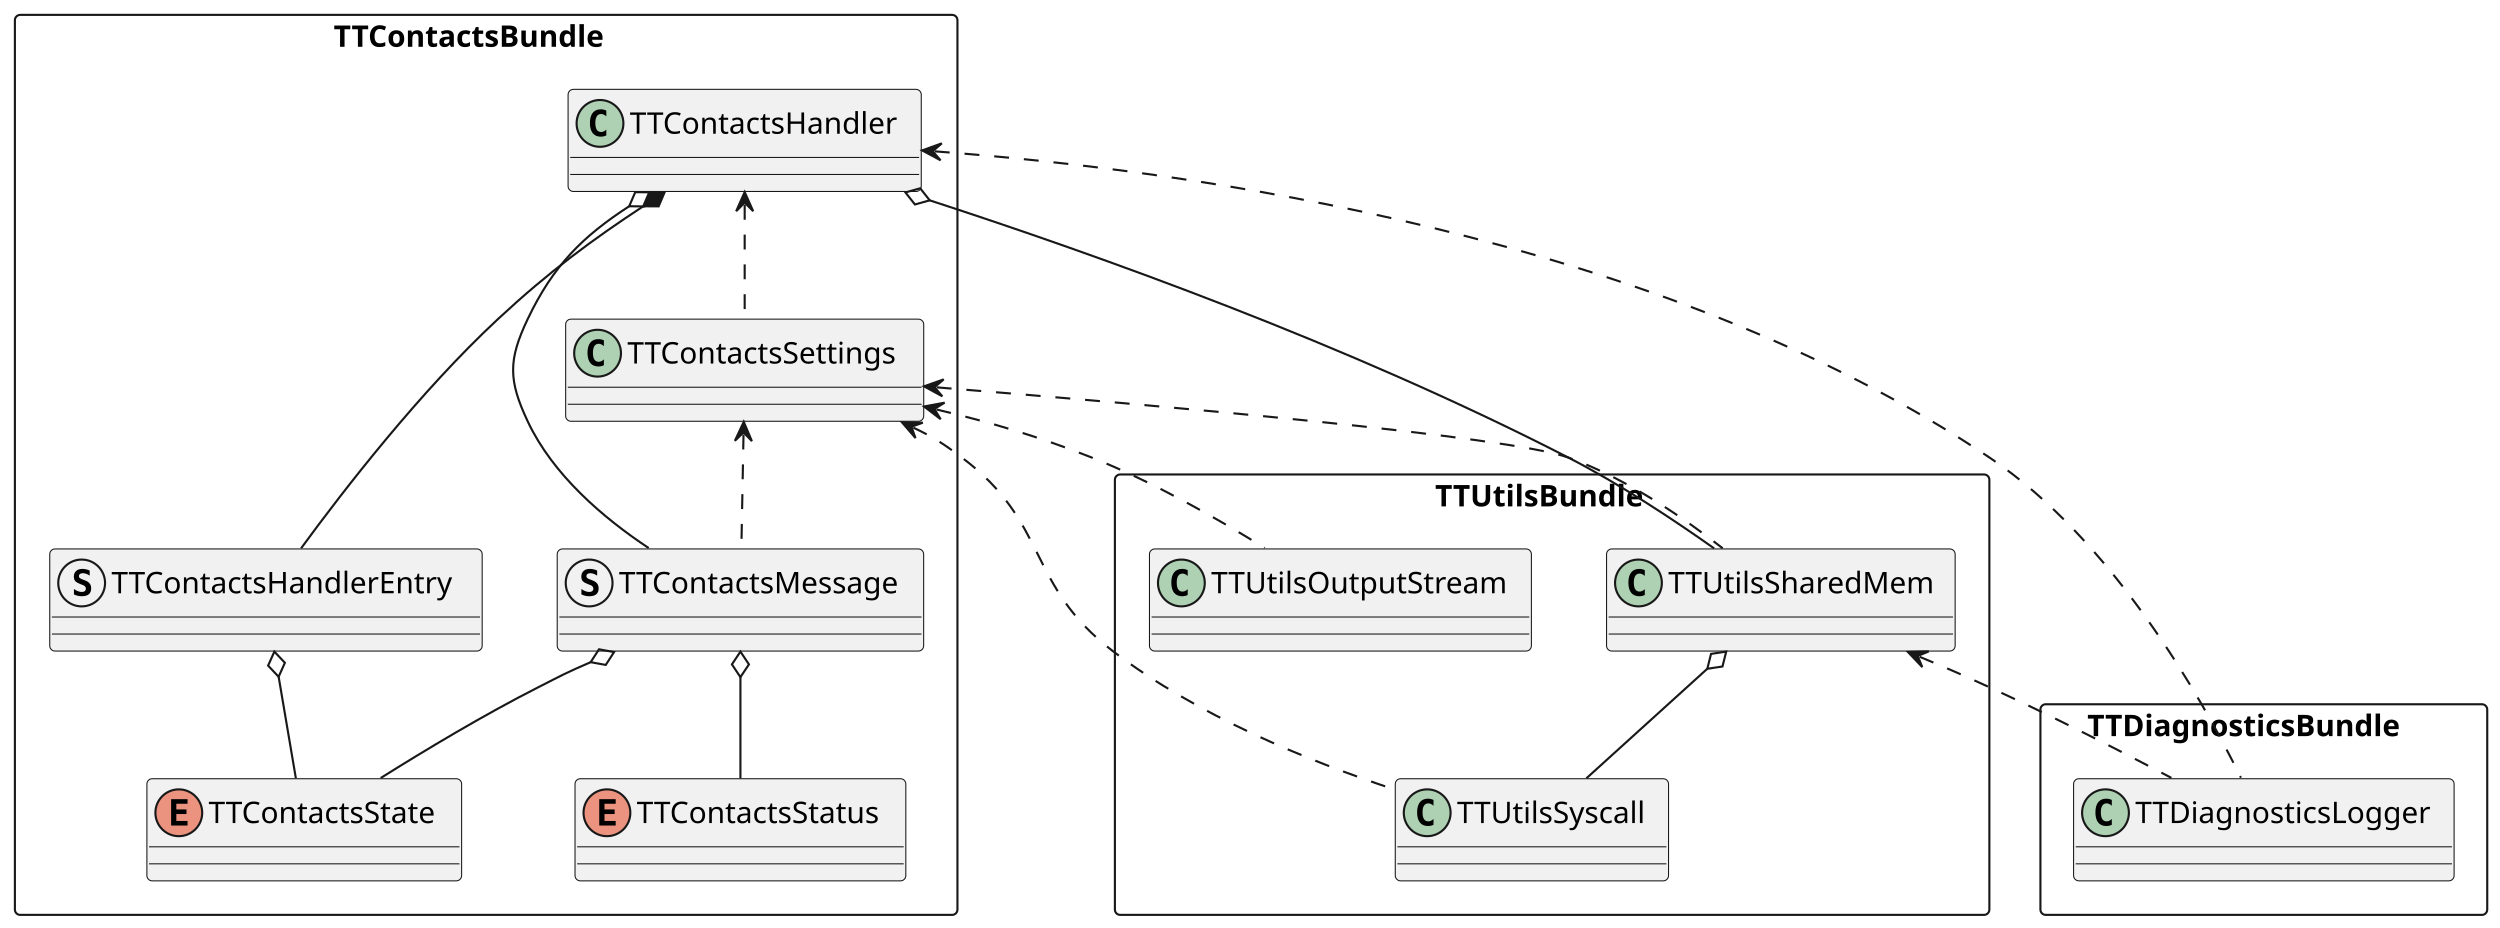
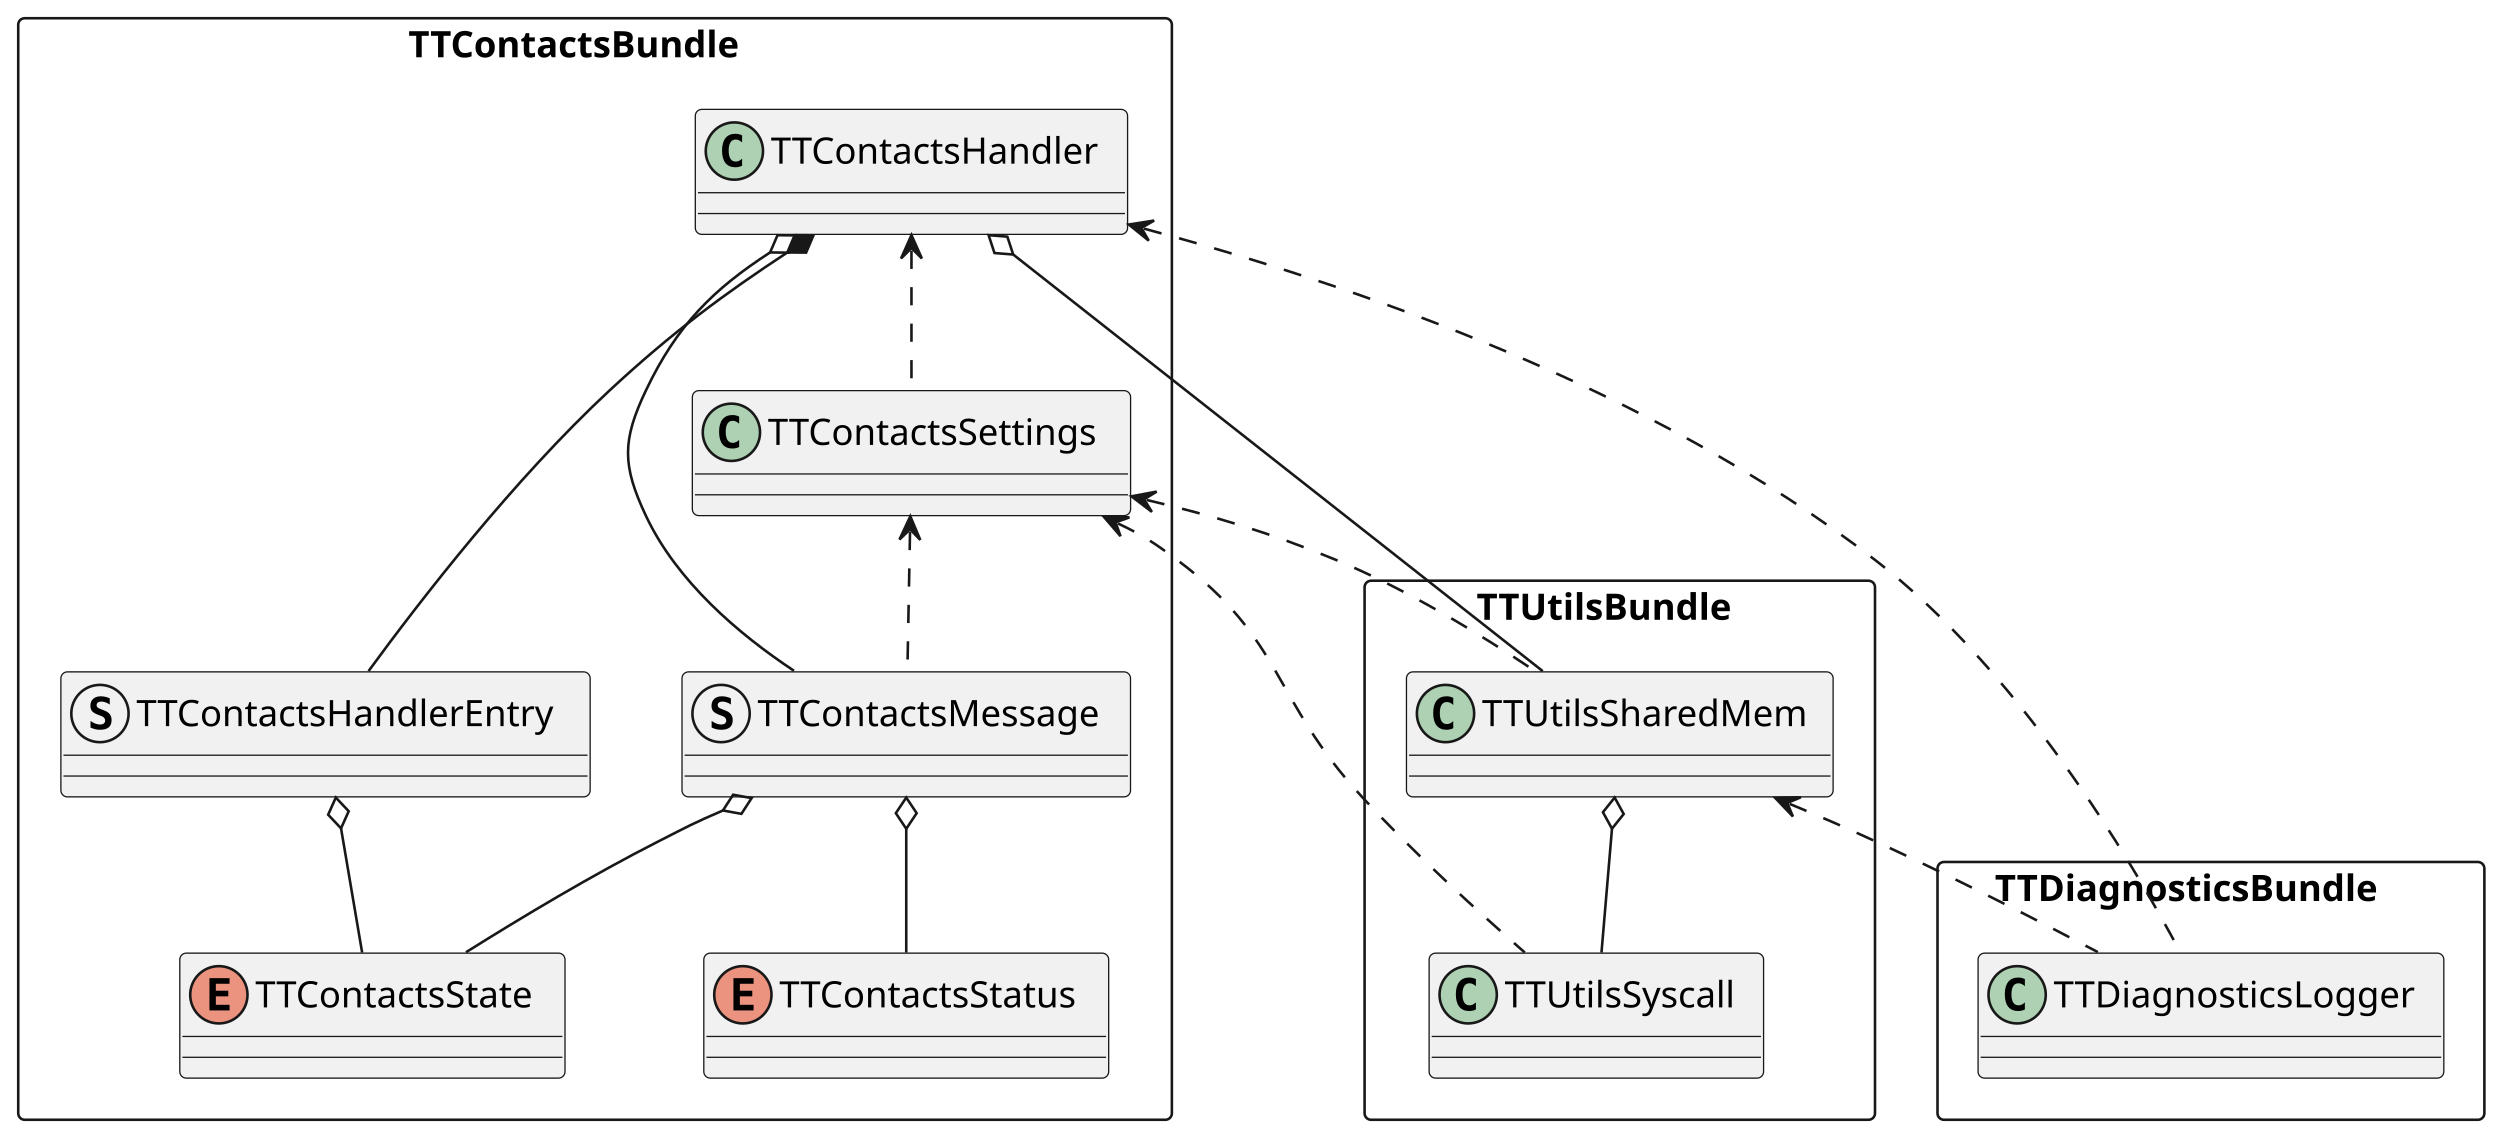
- <svg xmlns="http://www.w3.org/2000/svg" contentStyleType="text/css" height="436px" preserveAspectRatio="none" style="width:1175px;height:436px;background:#FFFFFF;" version="1.1" viewBox="0 0 1175 436" width="1175px" zoomAndPan="magnify">
+ <svg xmlns="http://www.w3.org/2000/svg" contentStyleType="text/css" height="436px" preserveAspectRatio="none" style="width:960px;height:436px;background:#FFFFFF;" version="1.1" viewBox="0 0 960 436" width="960px" zoomAndPan="magnify">
  <defs />
  <g>
    <g id="cluster_TTContactsBundle">
      <rect fill="none" height="423" rx="2.5" ry="2.5" style="stroke:#181818;stroke-width:1.0;" width="443" x="7" y="7" />
      <text fill="#000000" font-family="sans-serif" font-size="14" font-weight="bold" lengthAdjust="spacing" textLength="143.343" x="156.829" y="21.995">TTContactsBundle</text>
    </g>
    <g id="cluster_TTDiagnosticsBundle">
-       <rect fill="none" height="99" rx="2.5" ry="2.5" style="stroke:#181818;stroke-width:1.0;" width="210" x="959" y="331" />
-       <text fill="#000000" font-family="sans-serif" font-size="14" font-weight="bold" lengthAdjust="spacing" textLength="165.949" x="981.025" y="345.995">TTDiagnosticsBundle</text>
+       <rect fill="none" height="99" rx="2.5" ry="2.5" style="stroke:#181818;stroke-width:1.0;" width="210" x="744" y="331" />
+       <text fill="#000000" font-family="sans-serif" font-size="14" font-weight="bold" lengthAdjust="spacing" textLength="165.949" x="766.025" y="345.995">TTDiagnosticsBundle</text>
    </g>
    <g id="cluster_TTUtilsBundle">
-       <rect fill="none" height="207" rx="2.5" ry="2.5" style="stroke:#181818;stroke-width:1.0;" width="411" x="524" y="223" />
-       <text fill="#000000" font-family="sans-serif" font-size="14" font-weight="bold" lengthAdjust="spacing" textLength="110.011" x="674.495" y="237.995">TTUtilsBundle</text>
+       <rect fill="none" height="207" rx="2.5" ry="2.5" style="stroke:#181818;stroke-width:1.0;" width="196" x="524" y="223" />
+       <text fill="#000000" font-family="sans-serif" font-size="14" font-weight="bold" lengthAdjust="spacing" textLength="110.011" x="566.995" y="237.995">TTUtilsBundle</text>
    </g>
    <g id="elem_TTContactsHandler">
      <rect codeLine="2" fill="#F1F1F1" height="48" id="TTContactsHandler" rx="2.5" ry="2.5" style="stroke:#181818;stroke-width:0.5;" width="165.991" x="267" y="42" />
      <ellipse cx="282" cy="58" fill="#ADD1B2" rx="11" ry="11" style="stroke:#181818;stroke-width:1.0;" />
      <path d="M284.969,63.641 Q284.391,63.938 283.75,64.078 Q283.109,64.234 282.406,64.234 Q279.906,64.234 278.578,62.594 Q277.266,60.938 277.266,57.812 Q277.266,54.688 278.578,53.031 Q279.906,51.375 282.406,51.375 Q283.109,51.375 283.75,51.531 Q284.406,51.688 284.969,51.984 L284.969,54.703 Q284.344,54.125 283.75,53.859 Q283.156,53.578 282.531,53.578 Q281.188,53.578 280.5,54.656 Q279.812,55.719 279.812,57.812 Q279.812,59.906 280.5,60.984 Q281.188,62.047 282.531,62.047 Q283.156,62.047 283.75,61.781 Q284.344,61.5 284.969,60.922 L284.969,63.641 Z " fill="#000000" />
      <text fill="#000000" font-family="sans-serif" font-size="14" lengthAdjust="spacing" textLength="133.991" x="296" y="62.847">TTContactsHandler</text>
      <line style="stroke:#181818;stroke-width:0.5;" x1="268" x2="431.991" y1="74" y2="74" />
      <line style="stroke:#181818;stroke-width:0.5;" x1="268" x2="431.991" y1="82" y2="82" />
    </g>
    <g id="elem_TTContactsHandlerEntry">
      <rect codeLine="3" fill="#F1F1F1" height="48" id="TTContactsHandlerEntry" rx="2.5" ry="2.5" style="stroke:#181818;stroke-width:0.5;" width="203.24" x="23.38" y="258" />
      <ellipse cx="38.38" cy="274" fill="#F1F1F1" rx="11" ry="11" style="stroke:#181818;stroke-width:1.0;" />
      <path d="M37.864,274.562 Q36.005,273.859 35.349,273.094 Q34.708,272.312 34.708,271 Q34.708,269.312 35.786,268.344 Q36.864,267.375 38.739,267.375 Q39.599,267.375 40.443,267.578 Q41.302,267.766 42.146,268.156 L42.146,270.547 Q41.364,269.984 40.536,269.703 Q39.724,269.406 38.927,269.406 Q38.052,269.406 37.568,269.766 Q37.099,270.125 37.099,270.781 Q37.099,271.297 37.443,271.641 Q37.786,271.969 38.88,272.375 L39.943,272.781 Q41.427,273.328 42.13,274.234 Q42.849,275.141 42.849,276.516 Q42.849,278.391 41.739,279.312 Q40.63,280.234 38.38,280.234 Q37.458,280.234 36.536,280.016 Q35.614,279.797 34.755,279.375 L34.755,276.844 Q35.724,277.531 36.646,277.875 Q37.568,278.219 38.458,278.219 Q39.364,278.219 39.864,277.812 Q40.364,277.391 40.364,276.656 Q40.364,276.094 40.021,275.688 Q39.693,275.266 39.068,275.016 L37.864,274.562 Z " fill="#000000" />
      <text fill="#000000" font-family="sans-serif" font-size="14" lengthAdjust="spacing" textLength="171.24" x="52.38" y="278.847">TTContactsHandlerEntry</text>
      <line style="stroke:#181818;stroke-width:0.5;" x1="24.38" x2="225.62" y1="290" y2="290" />
      <line style="stroke:#181818;stroke-width:0.5;" x1="24.38" x2="225.62" y1="298" y2="298" />
    </g>
    <g id="elem_TTContactsMessage">
      <rect codeLine="4" fill="#F1F1F1" height="48" id="TTContactsMessage" rx="2.5" ry="2.5" style="stroke:#181818;stroke-width:0.5;" width="172.226" x="261.89" y="258" />
      <ellipse cx="276.89" cy="274" fill="#F1F1F1" rx="11" ry="11" style="stroke:#181818;stroke-width:1.0;" />
      <path d="M276.374,274.562 Q274.515,273.859 273.859,273.094 Q273.218,272.312 273.218,271 Q273.218,269.312 274.296,268.344 Q275.374,267.375 277.249,267.375 Q278.109,267.375 278.952,267.578 Q279.812,267.766 280.656,268.156 L280.656,270.547 Q279.874,269.984 279.046,269.703 Q278.234,269.406 277.437,269.406 Q276.562,269.406 276.077,269.766 Q275.609,270.125 275.609,270.781 Q275.609,271.297 275.952,271.641 Q276.296,271.969 277.39,272.375 L278.452,272.781 Q279.937,273.328 280.64,274.234 Q281.359,275.141 281.359,276.516 Q281.359,278.391 280.249,279.312 Q279.14,280.234 276.89,280.234 Q275.968,280.234 275.046,280.016 Q274.124,279.797 273.265,279.375 L273.265,276.844 Q274.234,277.531 275.156,277.875 Q276.077,278.219 276.968,278.219 Q277.874,278.219 278.374,277.812 Q278.874,277.391 278.874,276.656 Q278.874,276.094 278.531,275.688 Q278.202,275.266 277.577,275.016 L276.374,274.562 Z " fill="#000000" />
      <text fill="#000000" font-family="sans-serif" font-size="14" lengthAdjust="spacing" textLength="140.226" x="290.89" y="278.847">TTContactsMessage</text>
      <line style="stroke:#181818;stroke-width:0.5;" x1="262.89" x2="433.116" y1="290" y2="290" />
      <line style="stroke:#181818;stroke-width:0.5;" x1="262.89" x2="433.116" y1="298" y2="298" />
    </g>
    <g id="elem_TTContactsSettings">
      <rect codeLine="5" fill="#F1F1F1" height="48" id="TTContactsSettings" rx="2.5" ry="2.5" style="stroke:#181818;stroke-width:0.5;" width="168.288" x="265.86" y="150" />
      <ellipse cx="280.86" cy="166" fill="#ADD1B2" rx="11" ry="11" style="stroke:#181818;stroke-width:1.0;" />
      <path d="M283.829,171.641 Q283.251,171.938 282.61,172.078 Q281.969,172.234 281.266,172.234 Q278.766,172.234 277.438,170.594 Q276.126,168.938 276.126,165.812 Q276.126,162.688 277.438,161.031 Q278.766,159.375 281.266,159.375 Q281.969,159.375 282.61,159.531 Q283.266,159.688 283.829,159.984 L283.829,162.703 Q283.204,162.125 282.61,161.859 Q282.016,161.578 281.391,161.578 Q280.048,161.578 279.36,162.656 Q278.673,163.719 278.673,165.812 Q278.673,167.906 279.36,168.984 Q280.048,170.047 281.391,170.047 Q282.016,170.047 282.61,169.781 Q283.204,169.5 283.829,168.922 L283.829,171.641 Z " fill="#000000" />
      <text fill="#000000" font-family="sans-serif" font-size="14" lengthAdjust="spacing" textLength="136.288" x="294.86" y="170.847">TTContactsSettings</text>
      <line style="stroke:#181818;stroke-width:0.5;" x1="266.86" x2="433.148" y1="182" y2="182" />
      <line style="stroke:#181818;stroke-width:0.5;" x1="266.86" x2="433.148" y1="190" y2="190" />
    </g>
    <g id="elem_TTContactsStatus">
      <rect codeLine="6" fill="#F1F1F1" height="48" id="TTContactsStatus" rx="2.5" ry="2.5" style="stroke:#181818;stroke-width:0.5;" width="155.477" x="270.26" y="366" />
      <ellipse cx="285.26" cy="382" fill="#EB937F" rx="11" ry="11" style="stroke:#181818;stroke-width:1.0;" />
      <path d="M289.369,388 L281.651,388 L281.651,375.609 L289.369,375.609 L289.369,377.766 L284.104,377.766 L284.104,380.438 L288.869,380.438 L288.869,382.594 L284.104,382.594 L284.104,385.844 L289.369,385.844 L289.369,388 Z " fill="#000000" />
      <text fill="#000000" font-family="sans-serif" font-size="14" lengthAdjust="spacing" textLength="123.478" x="299.26" y="386.847">TTContactsStatus</text>
      <line style="stroke:#181818;stroke-width:0.5;" x1="271.26" x2="424.738" y1="398" y2="398" />
      <line style="stroke:#181818;stroke-width:0.5;" x1="271.26" x2="424.738" y1="406" y2="406" />
    </g>
    <g id="elem_TTContactsState">
      <rect codeLine="7" fill="#F1F1F1" height="48" id="TTContactsState" rx="2.5" ry="2.5" style="stroke:#181818;stroke-width:0.5;" width="147.924" x="69.04" y="366" />
      <ellipse cx="84.04" cy="382" fill="#EB937F" rx="11" ry="11" style="stroke:#181818;stroke-width:1.0;" />
      <path d="M88.149,388 L80.431,388 L80.431,375.609 L88.149,375.609 L88.149,377.766 L82.884,377.766 L82.884,380.438 L87.649,380.438 L87.649,382.594 L82.884,382.594 L82.884,385.844 L88.149,385.844 L88.149,388 Z " fill="#000000" />
      <text fill="#000000" font-family="sans-serif" font-size="14" lengthAdjust="spacing" textLength="115.924" x="98.04" y="386.847">TTContactsState</text>
      <line style="stroke:#181818;stroke-width:0.5;" x1="70.04" x2="215.964" y1="398" y2="398" />
      <line style="stroke:#181818;stroke-width:0.5;" x1="70.04" x2="215.964" y1="406" y2="406" />
    </g>
    <g id="elem_TTDiagnosticsLogger">
-       <rect codeLine="11" fill="#F1F1F1" height="48" id="TTDiagnosticsLogger" rx="2.5" ry="2.5" style="stroke:#181818;stroke-width:0.5;" width="178.85" x="974.58" y="366" />
-       <ellipse cx="989.58" cy="382" fill="#ADD1B2" rx="11" ry="11" style="stroke:#181818;stroke-width:1.0;" />
-       <path d="M992.549,387.641 Q991.971,387.938 991.33,388.078 Q990.689,388.234 989.986,388.234 Q987.486,388.234 986.158,386.594 Q984.846,384.938 984.846,381.812 Q984.846,378.688 986.158,377.031 Q987.486,375.375 989.986,375.375 Q990.689,375.375 991.33,375.531 Q991.986,375.688 992.549,375.984 L992.549,378.703 Q991.924,378.125 991.33,377.859 Q990.736,377.578 990.111,377.578 Q988.768,377.578 988.08,378.656 Q987.393,379.719 987.393,381.812 Q987.393,383.906 988.08,384.984 Q988.768,386.047 990.111,386.047 Q990.736,386.047 991.33,385.781 Q991.924,385.5 992.549,384.922 L992.549,387.641 Z " fill="#000000" />
-       <text fill="#000000" font-family="sans-serif" font-size="14" lengthAdjust="spacing" textLength="146.85" x="1003.58" y="386.847">TTDiagnosticsLogger</text>
-       <line style="stroke:#181818;stroke-width:0.5;" x1="975.58" x2="1152.43" y1="398" y2="398" />
-       <line style="stroke:#181818;stroke-width:0.5;" x1="975.58" x2="1152.43" y1="406" y2="406" />
-     </g>
-     <g id="elem_TTUtilsOutputStream">
-       <rect codeLine="15" fill="#F1F1F1" height="48" id="TTUtilsOutputStream" rx="2.5" ry="2.5" style="stroke:#181818;stroke-width:0.5;" width="179.506" x="540.25" y="258" />
-       <ellipse cx="555.25" cy="274" fill="#ADD1B2" rx="11" ry="11" style="stroke:#181818;stroke-width:1.0;" />
-       <path d="M558.219,279.641 Q557.641,279.938 557,280.078 Q556.359,280.234 555.656,280.234 Q553.156,280.234 551.828,278.594 Q550.516,276.938 550.516,273.812 Q550.516,270.688 551.828,269.031 Q553.156,267.375 555.656,267.375 Q556.359,267.375 557,267.531 Q557.656,267.688 558.219,267.984 L558.219,270.703 Q557.594,270.125 557,269.859 Q556.406,269.578 555.781,269.578 Q554.438,269.578 553.75,270.656 Q553.062,271.719 553.062,273.812 Q553.062,275.906 553.75,276.984 Q554.438,278.047 555.781,278.047 Q556.406,278.047 557,277.781 Q557.594,277.5 558.219,276.922 L558.219,279.641 Z " fill="#000000" />
-       <text fill="#000000" font-family="sans-serif" font-size="14" lengthAdjust="spacing" textLength="147.506" x="569.25" y="278.847">TTUtilsOutputStream</text>
-       <line style="stroke:#181818;stroke-width:0.5;" x1="541.25" x2="718.756" y1="290" y2="290" />
-       <line style="stroke:#181818;stroke-width:0.5;" x1="541.25" x2="718.756" y1="298" y2="298" />
+       <rect codeLine="11" fill="#F1F1F1" height="48" id="TTDiagnosticsLogger" rx="2.5" ry="2.5" style="stroke:#181818;stroke-width:0.5;" width="178.85" x="759.58" y="366" />
+       <ellipse cx="774.58" cy="382" fill="#ADD1B2" rx="11" ry="11" style="stroke:#181818;stroke-width:1.0;" />
+       <path d="M777.549,387.641 Q776.971,387.938 776.33,388.078 Q775.689,388.234 774.986,388.234 Q772.486,388.234 771.158,386.594 Q769.846,384.938 769.846,381.812 Q769.846,378.688 771.158,377.031 Q772.486,375.375 774.986,375.375 Q775.689,375.375 776.33,375.531 Q776.986,375.688 777.549,375.984 L777.549,378.703 Q776.924,378.125 776.33,377.859 Q775.736,377.578 775.111,377.578 Q773.768,377.578 773.08,378.656 Q772.393,379.719 772.393,381.812 Q772.393,383.906 773.08,384.984 Q773.768,386.047 775.111,386.047 Q775.736,386.047 776.33,385.781 Q776.924,385.5 777.549,384.922 L777.549,387.641 Z " fill="#000000" />
+       <text fill="#000000" font-family="sans-serif" font-size="14" lengthAdjust="spacing" textLength="146.85" x="788.58" y="386.847">TTDiagnosticsLogger</text>
+       <line style="stroke:#181818;stroke-width:0.5;" x1="760.58" x2="937.43" y1="398" y2="398" />
+       <line style="stroke:#181818;stroke-width:0.5;" x1="760.58" x2="937.43" y1="406" y2="406" />
    </g>
    <g id="elem_TTUtilsSyscall">
-       <rect codeLine="16" fill="#F1F1F1" height="48" id="TTUtilsSyscall" rx="2.5" ry="2.5" style="stroke:#181818;stroke-width:0.5;" width="128.435" x="655.78" y="366" />
-       <ellipse cx="670.78" cy="382" fill="#ADD1B2" rx="11" ry="11" style="stroke:#181818;stroke-width:1.0;" />
-       <path d="M673.749,387.641 Q673.171,387.938 672.53,388.078 Q671.889,388.234 671.186,388.234 Q668.686,388.234 667.358,386.594 Q666.046,384.938 666.046,381.812 Q666.046,378.688 667.358,377.031 Q668.686,375.375 671.186,375.375 Q671.889,375.375 672.53,375.531 Q673.186,375.688 673.749,375.984 L673.749,378.703 Q673.124,378.125 672.53,377.859 Q671.936,377.578 671.311,377.578 Q669.967,377.578 669.28,378.656 Q668.592,379.719 668.592,381.812 Q668.592,383.906 669.28,384.984 Q669.967,386.047 671.311,386.047 Q671.936,386.047 672.53,385.781 Q673.124,385.5 673.749,384.922 L673.749,387.641 Z " fill="#000000" />
-       <text fill="#000000" font-family="sans-serif" font-size="14" lengthAdjust="spacing" textLength="96.435" x="684.78" y="386.847">TTUtilsSyscall</text>
-       <line style="stroke:#181818;stroke-width:0.5;" x1="656.78" x2="783.215" y1="398" y2="398" />
-       <line style="stroke:#181818;stroke-width:0.5;" x1="656.78" x2="783.215" y1="406" y2="406" />
+       <rect codeLine="15" fill="#F1F1F1" height="48" id="TTUtilsSyscall" rx="2.5" ry="2.5" style="stroke:#181818;stroke-width:0.5;" width="128.435" x="548.78" y="366" />
+       <ellipse cx="563.78" cy="382" fill="#ADD1B2" rx="11" ry="11" style="stroke:#181818;stroke-width:1.0;" />
+       <path d="M566.749,387.641 Q566.171,387.938 565.53,388.078 Q564.889,388.234 564.186,388.234 Q561.686,388.234 560.358,386.594 Q559.046,384.938 559.046,381.812 Q559.046,378.688 560.358,377.031 Q561.686,375.375 564.186,375.375 Q564.889,375.375 565.53,375.531 Q566.186,375.688 566.749,375.984 L566.749,378.703 Q566.124,378.125 565.53,377.859 Q564.936,377.578 564.311,377.578 Q562.967,377.578 562.28,378.656 Q561.592,379.719 561.592,381.812 Q561.592,383.906 562.28,384.984 Q562.967,386.047 564.311,386.047 Q564.936,386.047 565.53,385.781 Q566.124,385.5 566.749,384.922 L566.749,387.641 Z " fill="#000000" />
+       <text fill="#000000" font-family="sans-serif" font-size="14" lengthAdjust="spacing" textLength="96.435" x="577.78" y="386.847">TTUtilsSyscall</text>
+       <line style="stroke:#181818;stroke-width:0.5;" x1="549.78" x2="676.215" y1="398" y2="398" />
+       <line style="stroke:#181818;stroke-width:0.5;" x1="549.78" x2="676.215" y1="406" y2="406" />
    </g>
    <g id="elem_TTUtilsSharedMem">
-       <rect codeLine="17" fill="#F1F1F1" height="48" id="TTUtilsSharedMem" rx="2.5" ry="2.5" style="stroke:#181818;stroke-width:0.5;" width="163.838" x="755.08" y="258" />
-       <ellipse cx="770.08" cy="274" fill="#ADD1B2" rx="11" ry="11" style="stroke:#181818;stroke-width:1.0;" />
-       <path d="M773.049,279.641 Q772.471,279.938 771.83,280.078 Q771.189,280.234 770.486,280.234 Q767.986,280.234 766.658,278.594 Q765.346,276.938 765.346,273.812 Q765.346,270.688 766.658,269.031 Q767.986,267.375 770.486,267.375 Q771.189,267.375 771.83,267.531 Q772.486,267.688 773.049,267.984 L773.049,270.703 Q772.424,270.125 771.83,269.859 Q771.236,269.578 770.611,269.578 Q769.268,269.578 768.58,270.656 Q767.893,271.719 767.893,273.812 Q767.893,275.906 768.58,276.984 Q769.268,278.047 770.611,278.047 Q771.236,278.047 771.83,277.781 Q772.424,277.5 773.049,276.922 L773.049,279.641 Z " fill="#000000" />
-       <text fill="#000000" font-family="sans-serif" font-size="14" lengthAdjust="spacing" textLength="131.838" x="784.08" y="278.847">TTUtilsSharedMem</text>
-       <line style="stroke:#181818;stroke-width:0.5;" x1="756.08" x2="917.918" y1="290" y2="290" />
-       <line style="stroke:#181818;stroke-width:0.5;" x1="756.08" x2="917.918" y1="298" y2="298" />
+       <rect codeLine="16" fill="#F1F1F1" height="48" id="TTUtilsSharedMem" rx="2.5" ry="2.5" style="stroke:#181818;stroke-width:0.5;" width="163.838" x="540.08" y="258" />
+       <ellipse cx="555.08" cy="274" fill="#ADD1B2" rx="11" ry="11" style="stroke:#181818;stroke-width:1.0;" />
+       <path d="M558.049,279.641 Q557.471,279.938 556.83,280.078 Q556.189,280.234 555.486,280.234 Q552.986,280.234 551.658,278.594 Q550.346,276.938 550.346,273.812 Q550.346,270.688 551.658,269.031 Q552.986,267.375 555.486,267.375 Q556.189,267.375 556.83,267.531 Q557.486,267.688 558.049,267.984 L558.049,270.703 Q557.424,270.125 556.83,269.859 Q556.236,269.578 555.611,269.578 Q554.268,269.578 553.58,270.656 Q552.893,271.719 552.893,273.812 Q552.893,275.906 553.58,276.984 Q554.268,278.047 555.611,278.047 Q556.236,278.047 556.83,277.781 Q557.424,277.5 558.049,276.922 L558.049,279.641 Z " fill="#000000" />
+       <text fill="#000000" font-family="sans-serif" font-size="14" lengthAdjust="spacing" textLength="131.838" x="569.08" y="278.847">TTUtilsSharedMem</text>
+       <line style="stroke:#181818;stroke-width:0.5;" x1="541.08" x2="702.918" y1="290" y2="290" />
+       <line style="stroke:#181818;stroke-width:0.5;" x1="541.08" x2="702.918" y1="298" y2="298" />
    </g>
    <g id="link_TTContactsHandler_TTContactsMessage">
-       <path codeLine="20" d="M295.716,96.935 C274.015,111.025 260.06,124.64 248,150 C238.84,169.27 238.93,178.69 248,198 C259.84,223.22 283.53,243.43 304.88,257.58 " fill="none" id="TTContactsHandler-backto-TTContactsMessage" style="stroke:#181818;stroke-width:1.0;" />
+       <path codeLine="19" d="M295.716,96.935 C274.015,111.025 260.06,124.64 248,150 C238.84,169.27 238.93,178.69 248,198 C259.84,223.22 283.53,243.43 304.88,257.58 " fill="none" id="TTContactsHandler-backto-TTContactsMessage" style="stroke:#181818;stroke-width:1.0;" />
      <polygon fill="none" points="305.78,90.4,298.569,90.313,295.716,96.935,302.926,97.022,305.78,90.4" style="stroke:#181818;stroke-width:1.0;" />
    </g>
    <g id="link_TTContactsHandler_TTUtilsSharedMem">
-       <path codeLine="21" d="M436.959,94.159 C516.519,120.088 633.01,161.61 737,215 C761.06,227.35 786.47,244.18 805.65,257.75 " fill="none" id="TTContactsHandler-backto-TTUtilsSharedMem" style="stroke:#181818;stroke-width:1.0;" />
-       <polygon fill="none" points="425.55,90.44,430.015,96.102,436.959,94.159,432.494,88.496,425.55,90.44" style="stroke:#181818;stroke-width:1.0;" />
+       <path codeLine="20" d="M389.061,97.73 C441.381,138.89 540.11,216.58 592.41,257.72 " fill="none" id="TTContactsHandler-backto-TTUtilsSharedMem" style="stroke:#181818;stroke-width:1.0;" />
+       <polygon fill="none" points="379.63,90.31,381.873,97.164,389.061,97.73,386.819,90.876,379.63,90.31" style="stroke:#181818;stroke-width:1.0;" />
    </g>
    <g id="link_TTContactsHandler_TTContactsHandlerEntry">
-       <path codeLine="22" d="M302.339,96.947 C278.689,112.477 258.21,127.49 234,150 C197.38,184.04 161.61,230.23 141.52,257.69 " fill="none" id="TTContactsHandler-backto-TTContactsHandlerEntry" style="stroke:#181818;stroke-width:1.0;" />
+       <path codeLine="21" d="M302.339,96.947 C278.689,112.477 258.21,127.49 234,150 C197.38,184.04 161.61,230.23 141.52,257.69 " fill="none" id="TTContactsHandler-backto-TTContactsHandlerEntry" style="stroke:#181818;stroke-width:1.0;" />
      <polygon fill="#181818" points="312.37,90.36,305.159,90.31,302.339,96.947,309.55,96.997,312.37,90.36" style="stroke:#181818;stroke-width:1.0;" />
    </g>
    <g id="link_TTContactsHandler_TTDiagnosticsLogger">
-       <path codeLine="23" d="M439.373,71.135 C559.693,80.085 778.67,110.26 935,215 C992.95,253.83 1034.65,327.75 1053.22,365.51 " fill="none" id="TTContactsHandler-backto-TTDiagnosticsLogger" style="stroke:#181818;stroke-width:1.0;stroke-dasharray:7.0,7.0;" />
-       <polygon fill="#181818" points="433.39,70.69,442.068,75.347,438.376,71.061,442.662,67.369,433.39,70.69" style="stroke:#181818;stroke-width:1.0;" />
+       <path codeLine="22" d="M439.264,87.779 C518.954,109.219 633.56,148.37 720,215 C774.95,257.36 817.7,329.04 837.29,365.77 " fill="none" id="TTContactsHandler-backto-TTDiagnosticsLogger" style="stroke:#181818;stroke-width:1.0;stroke-dasharray:7.0,7.0;" />
+       <polygon fill="#181818" points="433.47,86.22,441.122,92.421,438.298,87.519,443.2,84.696,433.47,86.22" style="stroke:#181818;stroke-width:1.0;" />
    </g>
    <g id="link_TTContactsHandler_TTContactsSettings">
-       <path codeLine="24" d="M350,96.26 C350,113.94 350,132.13 350,149.79 " fill="none" id="TTContactsHandler-backto-TTContactsSettings" style="stroke:#181818;stroke-width:1.0;stroke-dasharray:7.0,7.0;" />
+       <path codeLine="23" d="M350,96.26 C350,113.94 350,132.13 350,149.79 " fill="none" id="TTContactsHandler-backto-TTContactsSettings" style="stroke:#181818;stroke-width:1.0;stroke-dasharray:7.0,7.0;" />
      <polygon fill="#181818" points="350,90.26,346,99.26,350,95.26,354,99.26,350,90.26" style="stroke:#181818;stroke-width:1.0;" />
    </g>
    <g id="link_TTContactsSettings_TTUtilsSyscall">
-       <path codeLine="25" d="M429.282,200.999 C439.202,205.699 443.46,208.63 452,215 C493.12,245.68 482.27,274.81 523,306 C562.49,336.23 614.61,357.56 655.32,371.02 " fill="none" id="TTContactsSettings-backto-TTUtilsSyscall" style="stroke:#181818;stroke-width:1.0;stroke-dasharray:7.0,7.0;" />
+       <path codeLine="24" d="M429.282,200.999 C439.202,205.699 443.46,208.63 452,215 C493.12,245.68 488.25,268.26 523,306 C542.73,327.42 567.11,349.69 585.52,365.76 " fill="none" id="TTContactsSettings-backto-TTUtilsSyscall" style="stroke:#181818;stroke-width:1.0;stroke-dasharray:7.0,7.0;" />
      <polygon fill="#181818" points="423.86,198.43,430.281,205.898,428.378,200.571,433.706,198.669,423.86,198.43" style="stroke:#181818;stroke-width:1.0;" />
    </g>
    <g id="link_TTContactsSettings_TTUtilsSharedMem">
-       <path codeLine="26" d="M440.24,182.055 C545.5,190.585 709.25,205.08 737,215 C763.84,224.59 790.59,242.82 809.66,257.69 " fill="none" id="TTContactsSettings-backto-TTUtilsSharedMem" style="stroke:#181818;stroke-width:1.0;stroke-dasharray:7.0,7.0;" />
-       <polygon fill="#181818" points="434.26,181.57,442.908,186.284,439.244,181.974,443.554,178.31,434.26,181.57" style="stroke:#181818;stroke-width:1.0;" />
-     </g>
-     <g id="link_TTContactsSettings_TTUtilsOutputStream">
-       <path codeLine="27" d="M440.127,192.451 C465.857,198.581 488.08,205.13 513,215 C541.62,226.34 571.83,243.53 594.39,257.53 " fill="none" id="TTContactsSettings-backto-TTUtilsOutputStream" style="stroke:#181818;stroke-width:1.0;stroke-dasharray:7.0,7.0;" />
-       <polygon fill="#181818" points="434.29,191.06,442.118,197.037,439.154,192.219,443.972,189.255,434.29,191.06" style="stroke:#181818;stroke-width:1.0;" />
+       <path codeLine="25" d="M440.318,191.974 C466.048,198.074 488.23,204.74 513,215 C540.18,226.26 568.54,243.63 589.52,257.73 " fill="none" id="TTContactsSettings-backto-TTUtilsSharedMem" style="stroke:#181818;stroke-width:1.0;stroke-dasharray:7.0,7.0;" />
+       <polygon fill="#181818" points="434.48,190.59,442.315,196.558,439.345,191.743,444.16,188.774,434.48,190.59" style="stroke:#181818;stroke-width:1.0;" />
    </g>
    <g id="link_TTContactsSettings_TTContactsMessage">
-       <path codeLine="28" d="M349.448,204.259 C349.118,221.939 348.77,240.13 348.44,257.79 " fill="none" id="TTContactsSettings-backto-TTContactsMessage" style="stroke:#181818;stroke-width:1.0;stroke-dasharray:7.0,7.0;" />
+       <path codeLine="26" d="M349.448,204.259 C349.118,221.939 348.77,240.13 348.44,257.79 " fill="none" id="TTContactsSettings-backto-TTContactsMessage" style="stroke:#181818;stroke-width:1.0;stroke-dasharray:7.0,7.0;" />
      <polygon fill="#181818" points="349.56,198.26,345.393,207.184,349.467,203.259,353.391,207.333,349.56,198.26" style="stroke:#181818;stroke-width:1.0;" />
    </g>
    <g id="link_TTContactsMessage_TTContactsStatus">
-       <path codeLine="29" d="M348,318.26 C348,335.94 348,348.13 348,365.79 " fill="none" id="TTContactsMessage-backto-TTContactsStatus" style="stroke:#181818;stroke-width:1.0;" />
+       <path codeLine="27" d="M348,318.26 C348,335.94 348,348.13 348,365.79 " fill="none" id="TTContactsMessage-backto-TTContactsStatus" style="stroke:#181818;stroke-width:1.0;" />
      <polygon fill="none" points="348,306.26,344,312.26,348,318.26,352,312.26,348,306.26" style="stroke:#181818;stroke-width:1.0;" />
    </g>
    <g id="link_TTContactsMessage_TTContactsState">
-       <path codeLine="30" d="M277.601,311.223 C265.661,316.373 264.33,317.25 253,323 C227.58,335.9 200.08,352.4 178.93,365.67 " fill="none" id="TTContactsMessage-backto-TTContactsState" style="stroke:#181818;stroke-width:1.0;" />
+       <path codeLine="28" d="M277.601,311.223 C265.661,316.373 264.33,317.25 253,323 C227.58,335.9 200.08,352.4 178.93,365.67 " fill="none" id="TTContactsMessage-backto-TTContactsState" style="stroke:#181818;stroke-width:1.0;" />
      <polygon fill="none" points="288.62,306.47,281.526,305.173,277.601,311.223,284.695,312.519,288.62,306.47" style="stroke:#181818;stroke-width:1.0;" />
    </g>
    <g id="link_TTUtilsSharedMem_TTUtilsSyscall">
-       <path codeLine="31" d="M802.43,314.32 C782.93,332 765.11,348.13 745.62,365.79 " fill="none" id="TTUtilsSharedMem-backto-TTUtilsSyscall" style="stroke:#181818;stroke-width:1.0;" />
-       <polygon fill="none" points="811.32,306.26,804.188,307.327,802.43,314.32,809.562,313.253,811.32,306.26" style="stroke:#181818;stroke-width:1.0;" />
+       <path codeLine="29" d="M619.005,318.217 C617.505,335.897 616.47,348.13 614.97,365.79 " fill="none" id="TTUtilsSharedMem-backto-TTUtilsSyscall" style="stroke:#181818;stroke-width:1.0;" />
+       <polygon fill="none" points="620.02,306.26,615.527,311.9,619.005,318.217,623.499,312.577,620.02,306.26" style="stroke:#181818;stroke-width:1.0;" />
    </g>
    <g id="link_TTUtilsSharedMem_TTDiagnosticsLogger">
-       <path codeLine="32" d="M902.235,308.701 C914.965,313.961 922.72,317.37 935,323 C963.92,336.27 995.76,352.54 1020.57,365.61 " fill="none" id="TTUtilsSharedMem-backto-TTDiagnosticsLogger" style="stroke:#181818;stroke-width:1.0;stroke-dasharray:7.0,7.0;" />
-       <polygon fill="#181818" points="896.69,306.41,903.48,313.544,901.311,308.319,906.535,306.15,896.69,306.41" style="stroke:#181818;stroke-width:1.0;" />
+       <path codeLine="30" d="M687.235,308.701 C699.965,313.961 707.72,317.37 720,323 C748.92,336.27 780.76,352.54 805.57,365.61 " fill="none" id="TTUtilsSharedMem-backto-TTDiagnosticsLogger" style="stroke:#181818;stroke-width:1.0;stroke-dasharray:7.0,7.0;" />
+       <polygon fill="#181818" points="681.69,306.41,688.48,313.544,686.311,308.319,691.535,306.15,681.69,306.41" style="stroke:#181818;stroke-width:1.0;" />
    </g>
    <g id="link_TTContactsHandlerEntry_TTContactsState">
-       <path codeLine="33" d="M130.958,318.091 C133.958,335.771 136.06,348.13 139.06,365.79 " fill="none" id="TTContactsHandlerEntry-backto-TTContactsState" style="stroke:#181818;stroke-width:1.0;" />
+       <path codeLine="31" d="M130.958,318.091 C133.958,335.771 136.06,348.13 139.06,365.79 " fill="none" id="TTContactsHandlerEntry-backto-TTContactsState" style="stroke:#181818;stroke-width:1.0;" />
      <polygon fill="none" points="128.95,306.26,126.01,312.845,130.958,318.091,133.897,311.506,128.95,306.26" style="stroke:#181818;stroke-width:1.0;" />
    </g>
  </g>
</svg>
